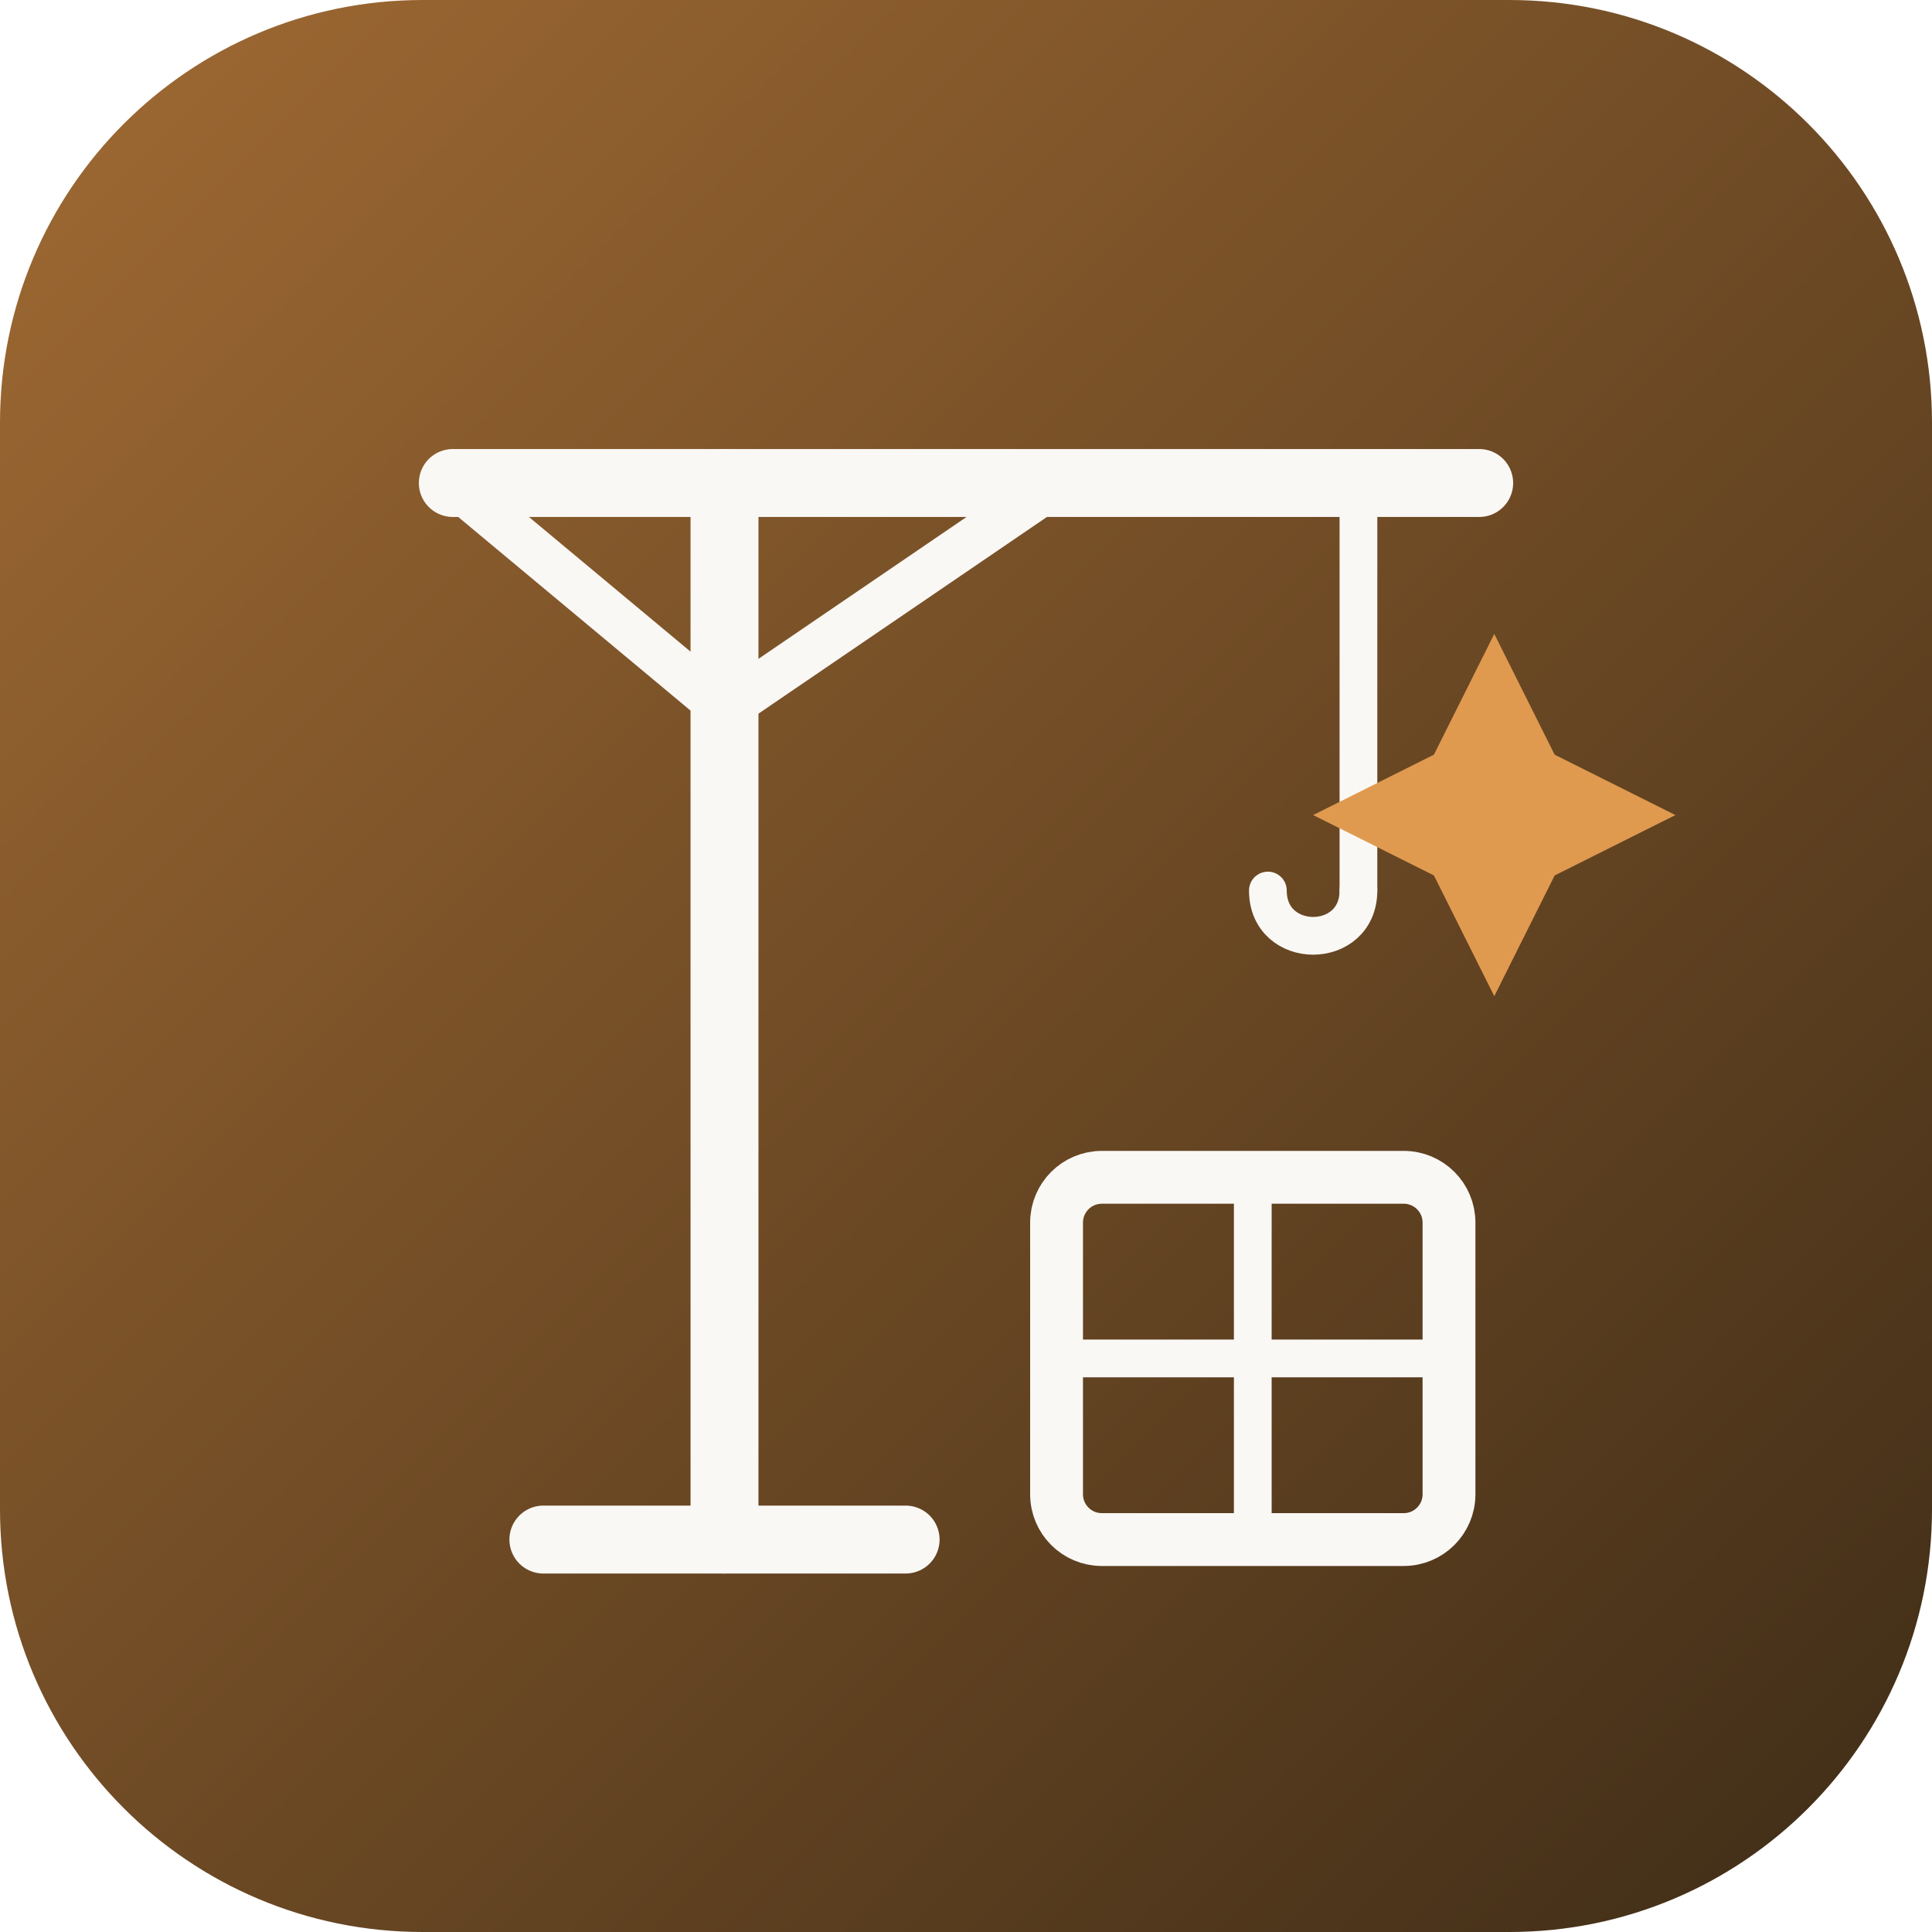
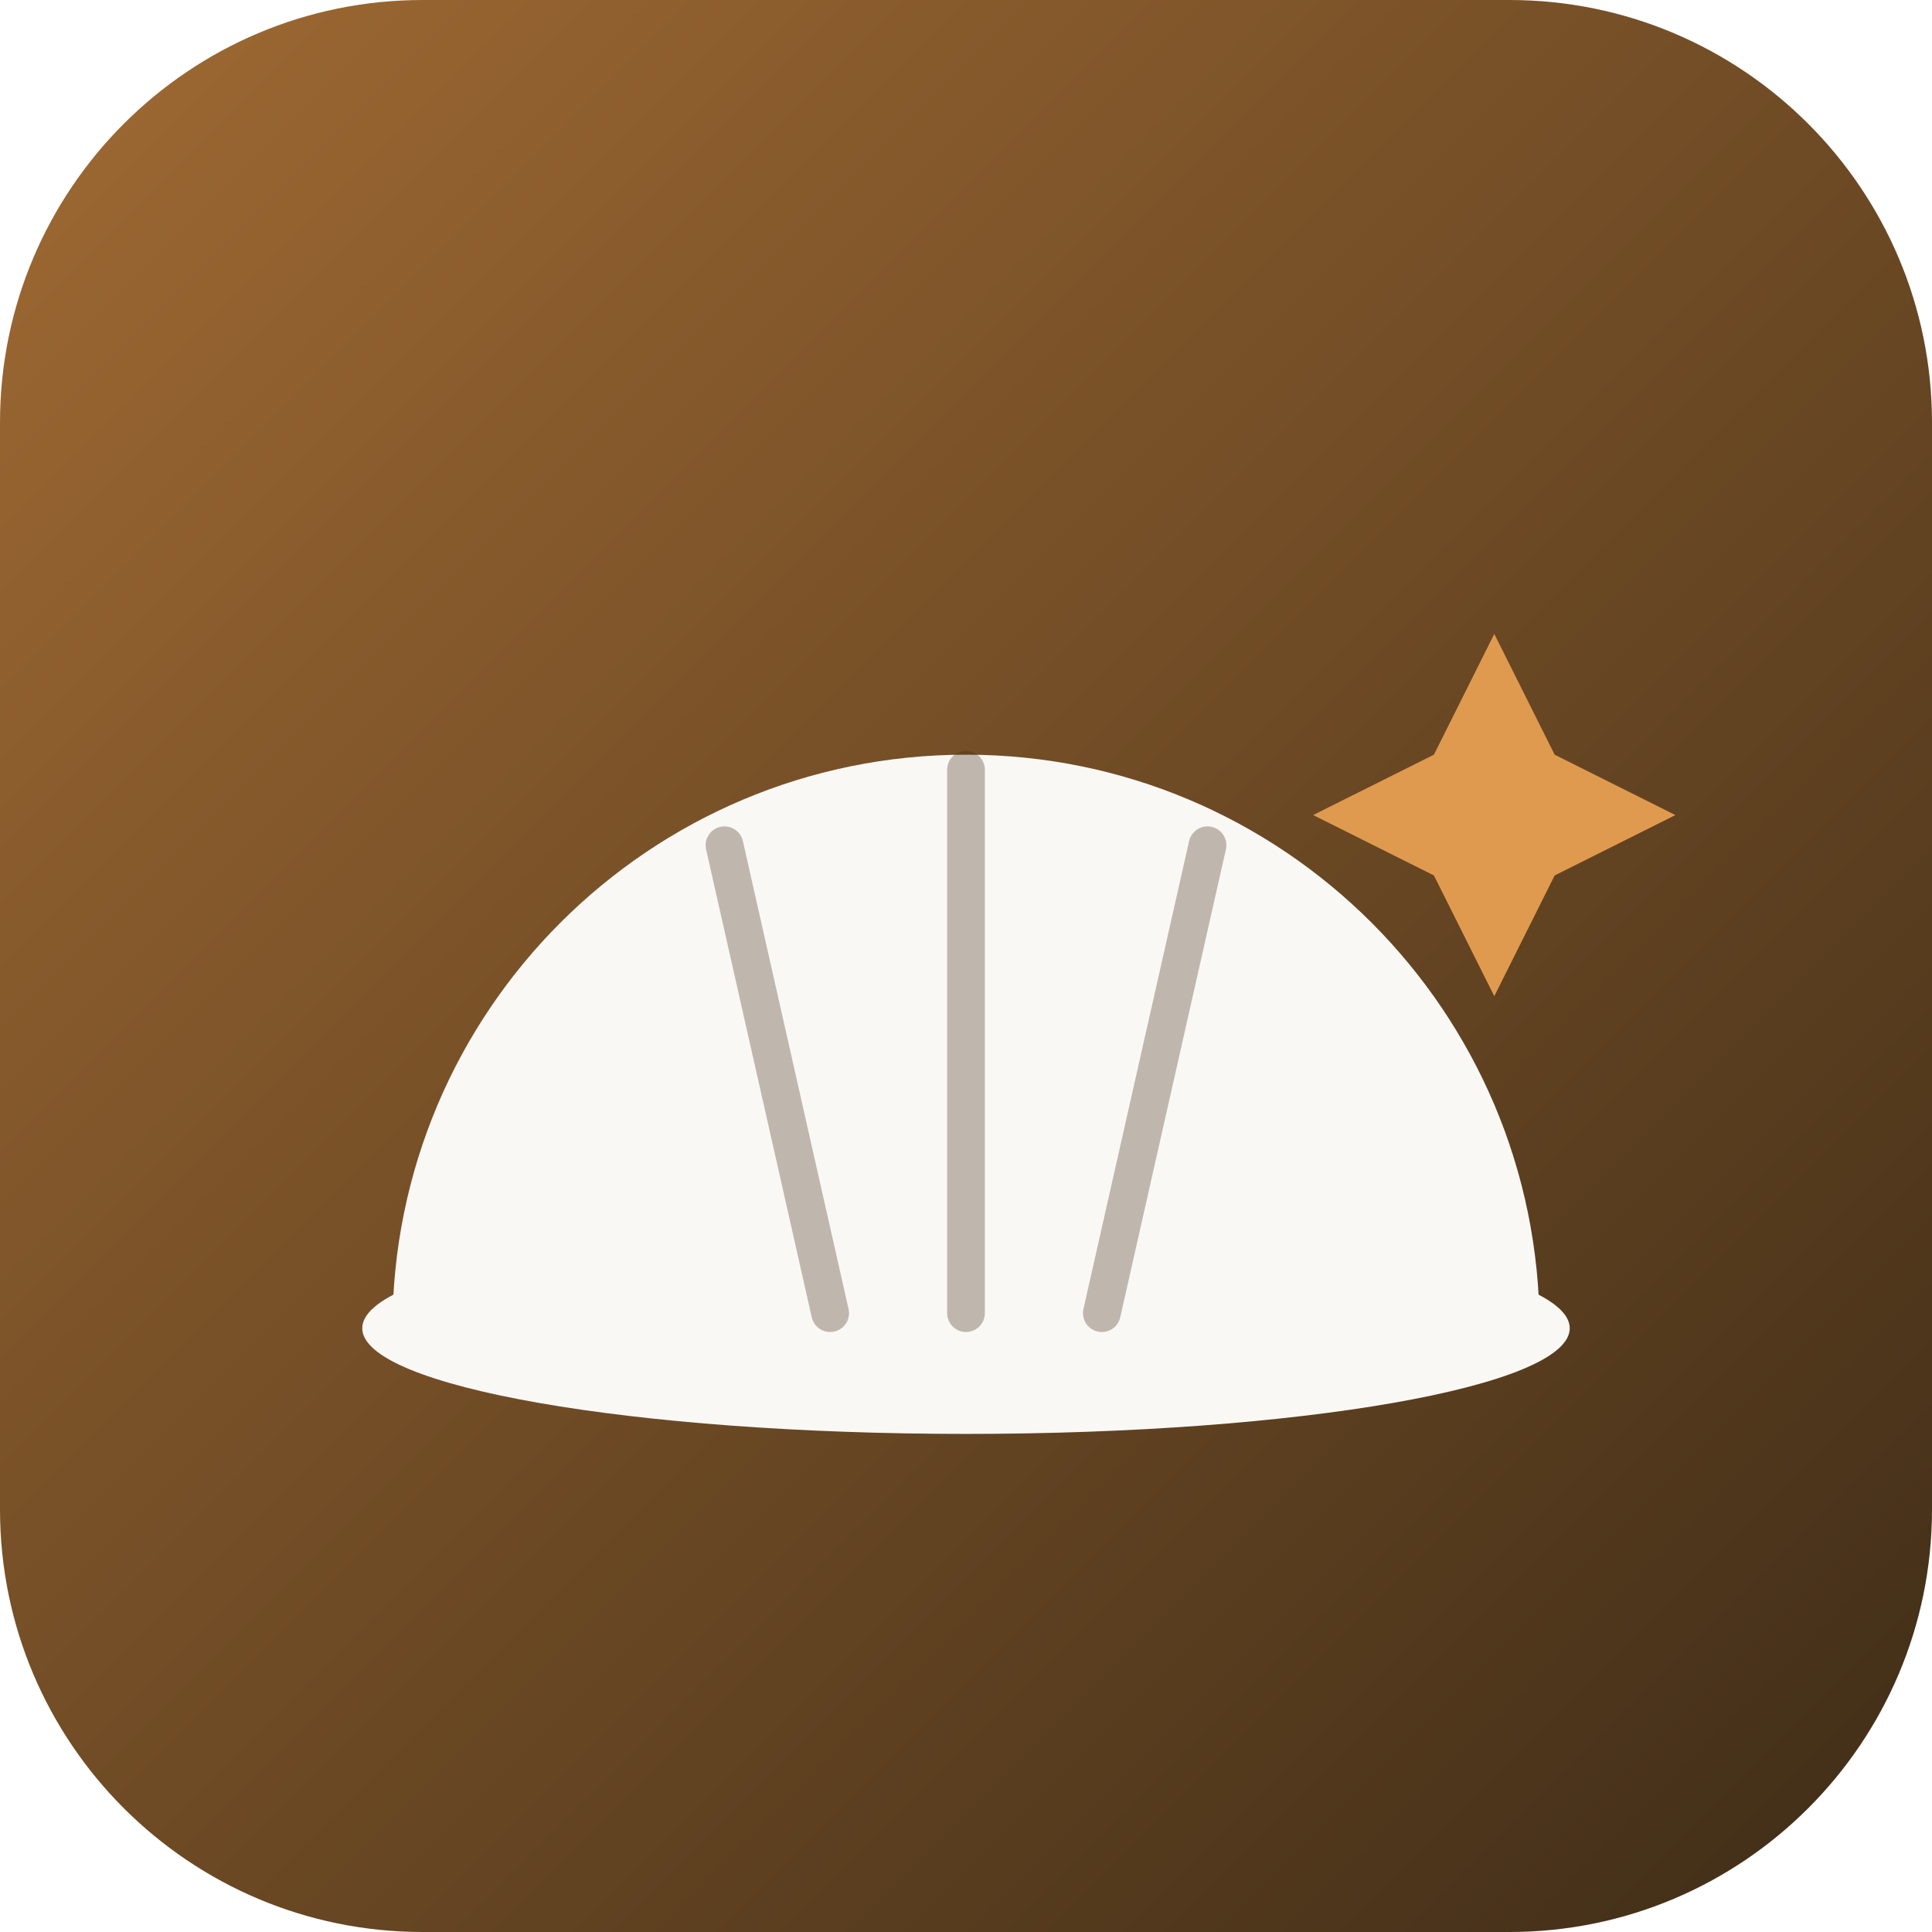
<svg xmlns="http://www.w3.org/2000/svg" width="256" height="256" viewBox="0 0 256 256">
  <defs>
    <linearGradient id="bg" x1="0" y1="0" x2="256" y2="256" gradientUnits="userSpaceOnUse">
      <stop offset="0" stop-color="#A06A33" />
      <stop offset="1" stop-color="#3E2C17" />
    </linearGradient>
  </defs>
  <rect width="256" height="256" rx="56" fill="url(#bg)" />
-   <line x1="96" y1="204" x2="96" y2="64" stroke="#FAF8F5" stroke-width="9" stroke-linecap="round" />
-   <line x1="60" y1="64" x2="196" y2="64" stroke="#FAF8F5" stroke-width="9" stroke-linecap="round" />
-   <line x1="96" y1="94" x2="140" y2="64" stroke="#FAF8F5" stroke-width="6" stroke-linecap="round" />
-   <line x1="96" y1="94" x2="60" y2="64" stroke="#FAF8F5" stroke-width="6" stroke-linecap="round" />
-   <line x1="180" y1="64" x2="180" y2="118" stroke="#FAF8F5" stroke-width="5" stroke-linecap="round" />
-   <path d="M180 118 c0 8 -12 8 -12 0" stroke="#FAF8F5" stroke-width="5" fill="none" stroke-linecap="round" />
-   <line x1="72" y1="204" x2="120" y2="204" stroke="#FAF8F5" stroke-width="9" stroke-linecap="round" />
-   <rect x="140" y="156" width="52" height="48" rx="6" fill="none" stroke="#FAF8F5" stroke-width="7" />
-   <line x1="140" y1="180" x2="192" y2="180" stroke="#FAF8F5" stroke-width="5" />
-   <line x1="166" y1="156" x2="166" y2="204" stroke="#FAF8F5" stroke-width="5" />
+   <ellipse cx="128" cy="176" rx="80" ry="14" fill="#FAF8F5" />
+   <path d="M52 176 A76 76 0 0 1 204 176 Z" fill="#FAF8F5" />
+   <line x1="128" y1="102" x2="128" y2="174" stroke="#3E2C17" stroke-width="5" stroke-linecap="round" opacity="0.32" />
+   <line x1="96" y1="112" x2="110" y2="174" stroke="#3E2C17" stroke-width="5" stroke-linecap="round" opacity="0.32" />
+   <line x1="160" y1="112" x2="146" y2="174" stroke="#3E2C17" stroke-width="5" stroke-linecap="round" opacity="0.32" />
  <path d="M198 84 L206 100 L222 108 L206 116 L198 132 L190 116 L174 108 L190 100 Z" fill="#E09A4F" />
</svg>
